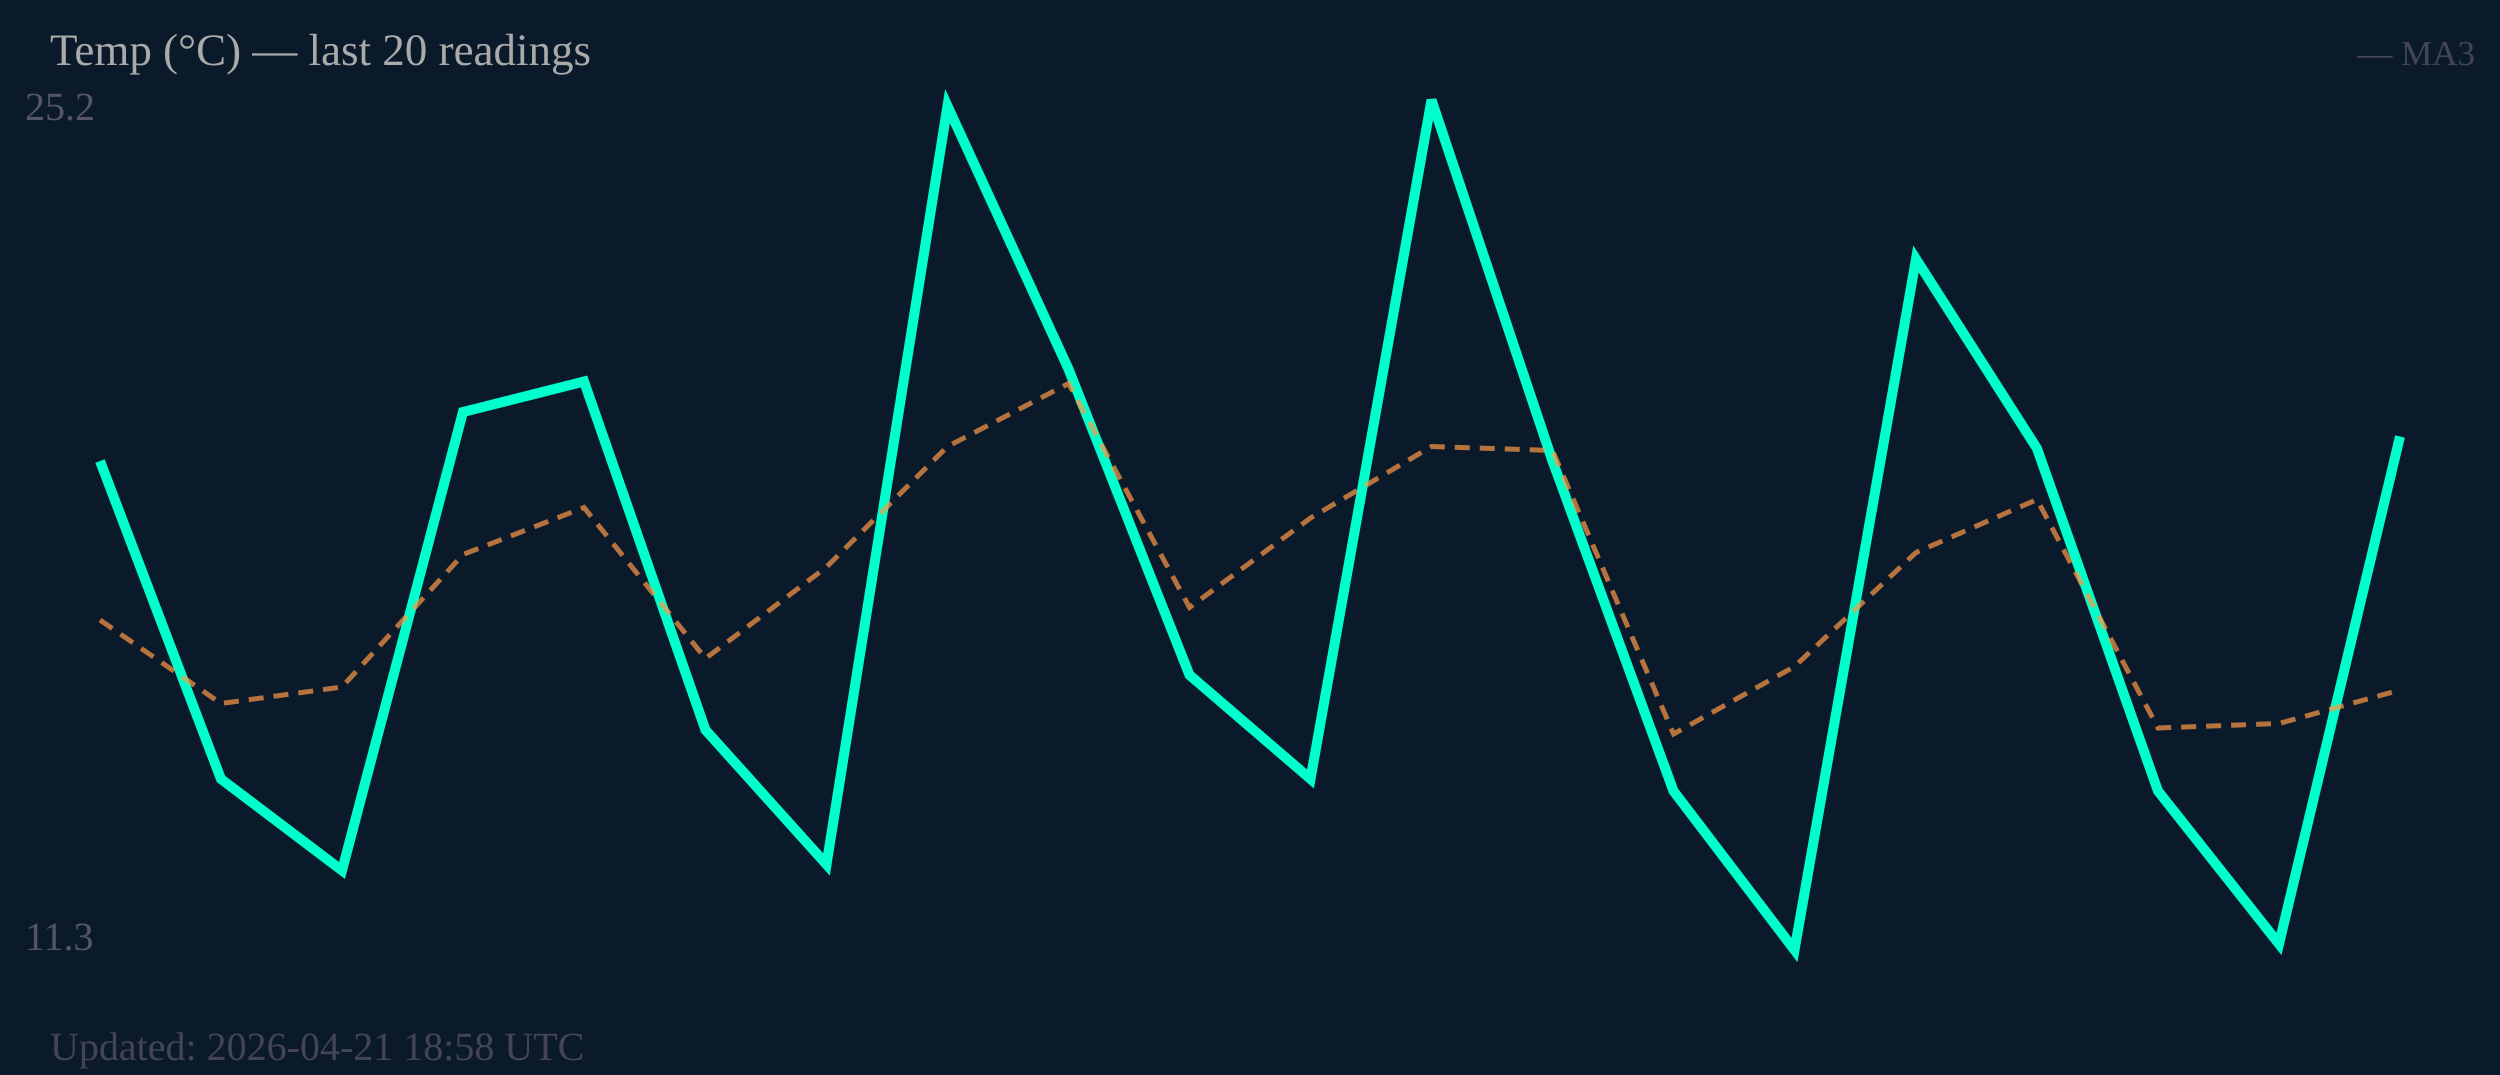
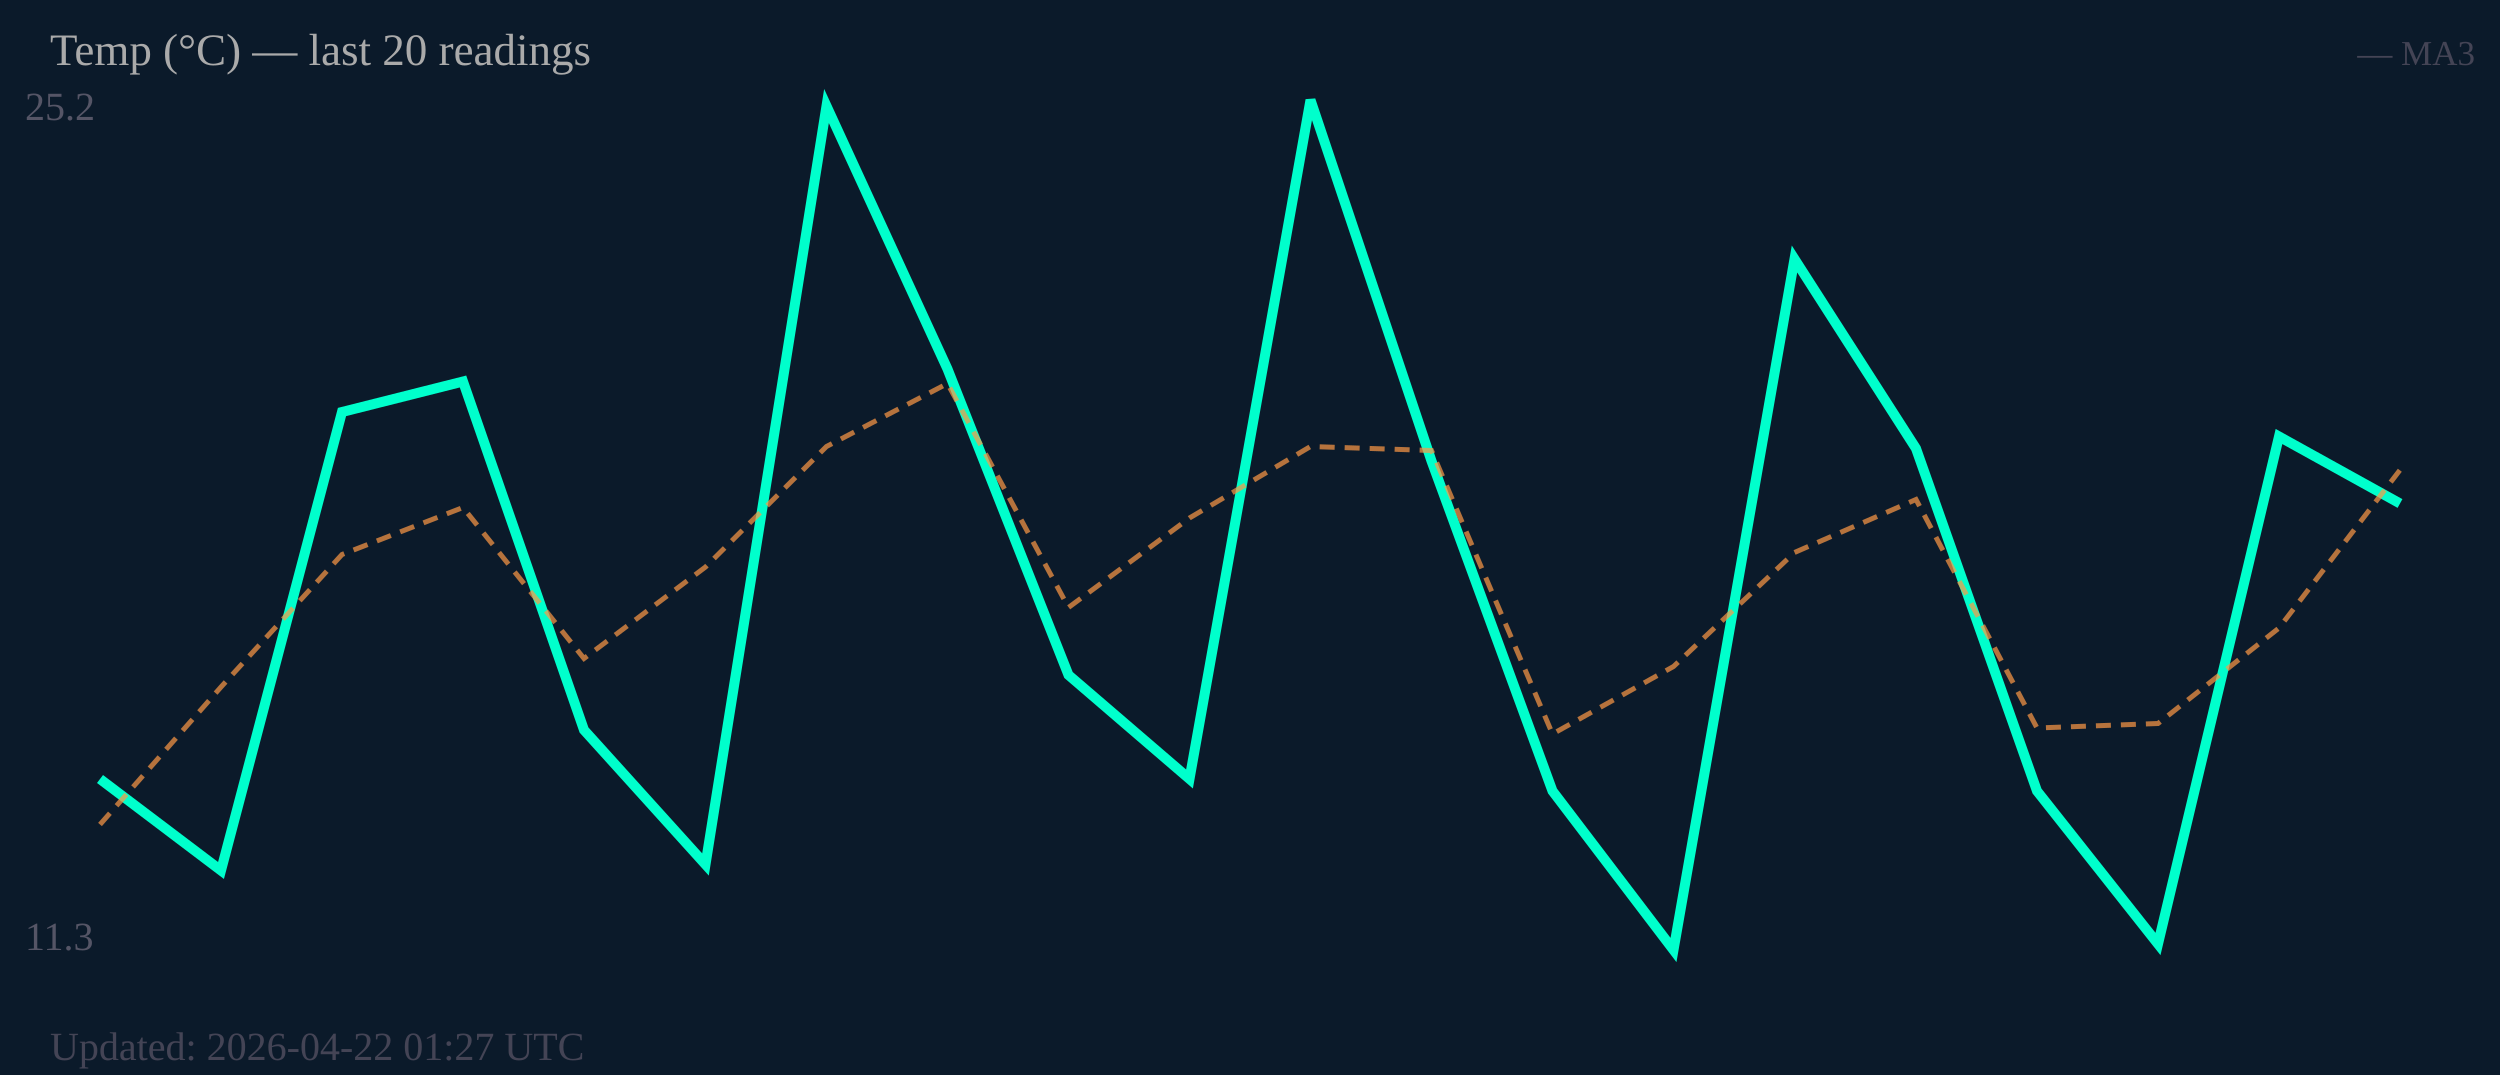
<svg xmlns="http://www.w3.org/2000/svg" width="500" height="215" viewBox="0 0 500 215">
  <rect width="500" height="215" fill="#0b1a2a" />
  <text x="5" y="24" font-size="8" fill="#556">25.2</text>
  <text x="5" y="190" font-size="8" fill="#556">11.3</text>
-   <polyline fill="none" stroke="#00ffcc" stroke-width="2" points="20.0,92.2 44.2,155.8 68.4,174.1 92.6,82.4 116.8,76.3 141.1,146.0 165.3,172.9 189.5,21.2 213.7,73.8 237.9,135.0 262.1,155.8 286.3,20.0 310.5,92.2 334.7,158.2 358.9,190.0 383.2,51.8 407.4,89.7 431.6,158.2 455.8,188.8 480.0,87.3" />
-   <polyline fill="none" stroke="#ff9944" stroke-width="1" stroke-dasharray="3,2" opacity="0.7" points="20.0,124.0 44.2,140.7 68.4,137.4 92.6,110.9 116.8,101.5 141.1,131.7 165.3,113.4 189.5,89.3 213.7,76.7 237.9,121.5 262.1,103.6 286.3,89.3 310.5,90.1 334.7,146.8 358.9,133.3 383.2,110.5 407.4,99.9 431.6,145.6 455.8,144.7 480.0,138.0" />
+   <polyline fill="none" stroke="#00ffcc" stroke-width="2" points="20.0,155.8 44.2,174.1 68.4,82.4 92.6,76.3 116.8,146.0 141.1,172.9 165.3,21.2 189.5,73.8 213.7,135.0 237.9,155.8 262.1,20.0 286.3,92.2 310.5,158.2 334.7,190.0 358.9,51.8 383.2,89.7 407.4,158.2 431.6,188.8 455.8,87.3 480.0,100.7" />
+   <polyline fill="none" stroke="#ff9944" stroke-width="1" stroke-dasharray="3,2" opacity="0.7" points="20.0,164.9 44.2,137.4 68.4,110.9 92.6,101.5 116.8,131.7 141.1,113.4 165.3,89.3 189.5,76.7 213.7,121.5 237.9,103.6 262.1,89.3 286.3,90.1 310.5,146.8 334.7,133.3 358.9,110.5 383.2,99.9 407.4,145.6 431.6,144.7 455.8,125.6 480.0,94.0" />
  <text x="10" y="13" font-size="9" fill="#aaa">Temp (°C) — last 20 readings</text>
  <text x="495" y="13" font-size="7" fill="#445" text-anchor="end">— MA3</text>
-   <text x="10" y="212" font-size="8" fill="#445">Updated: 2026-04-21 18:58 UTC</text>
+   <text x="10" y="212" font-size="8" fill="#445">Updated: 2026-04-22 01:27 UTC</text>
</svg>
